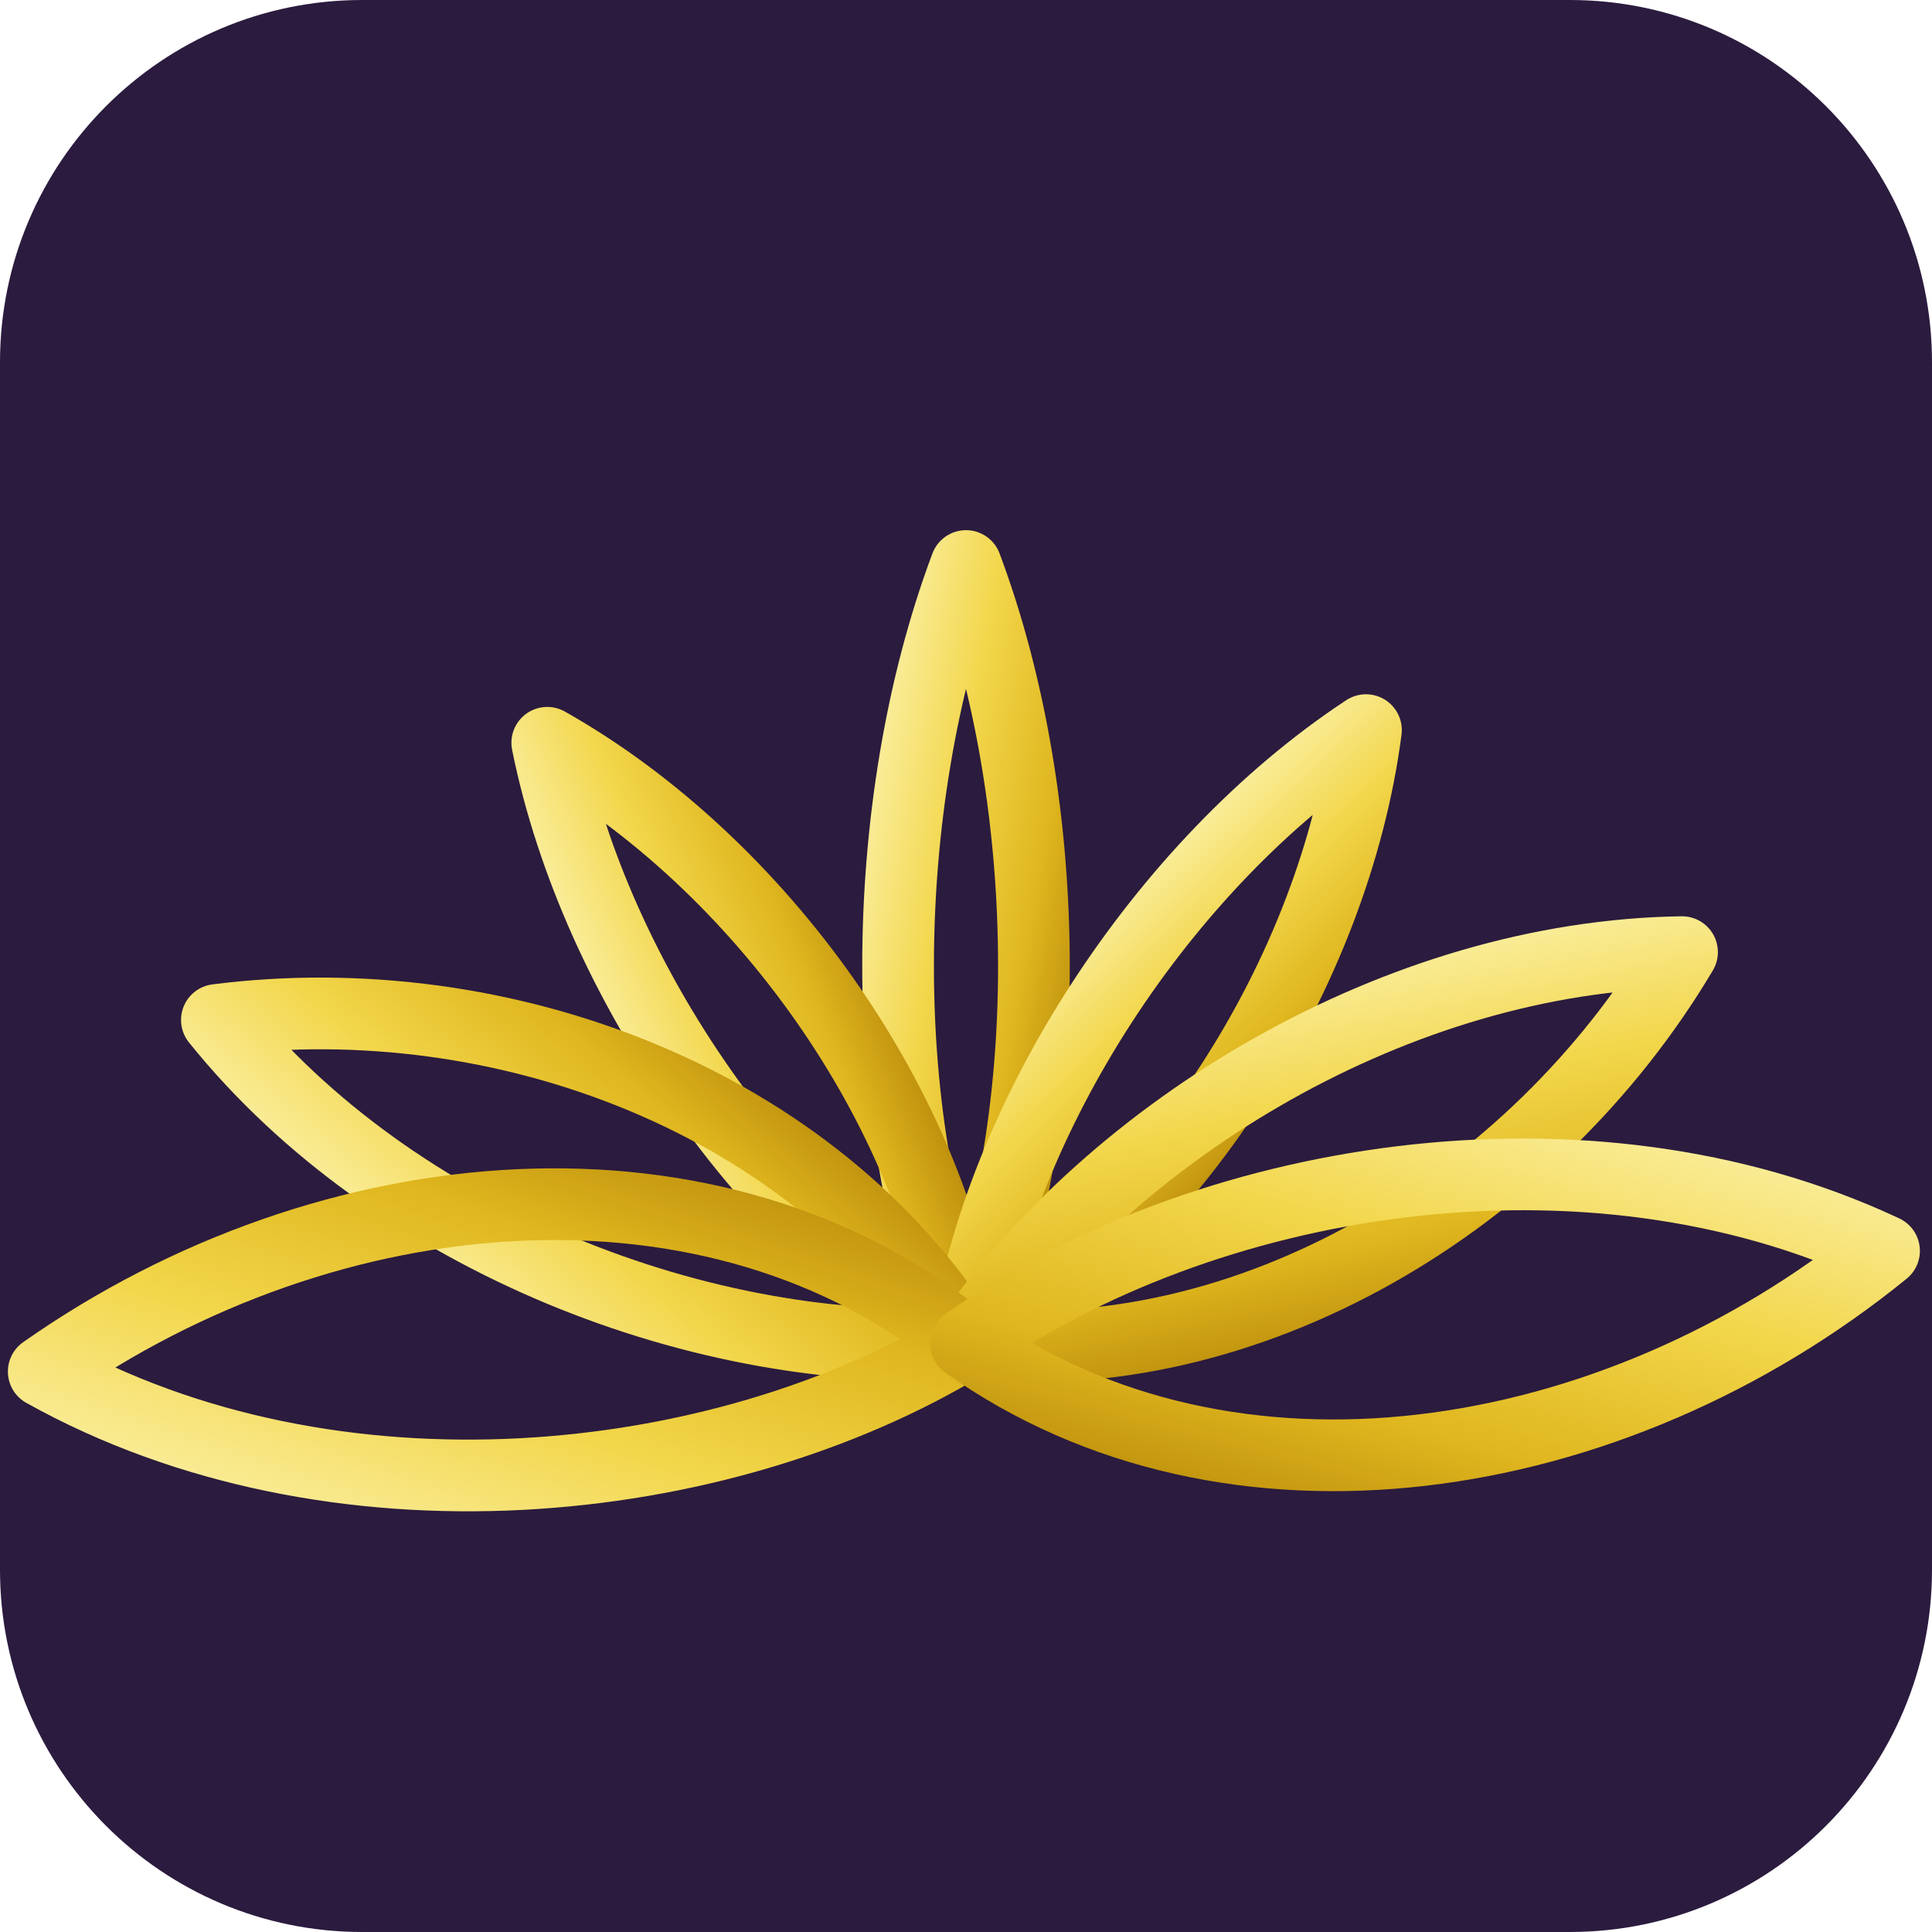
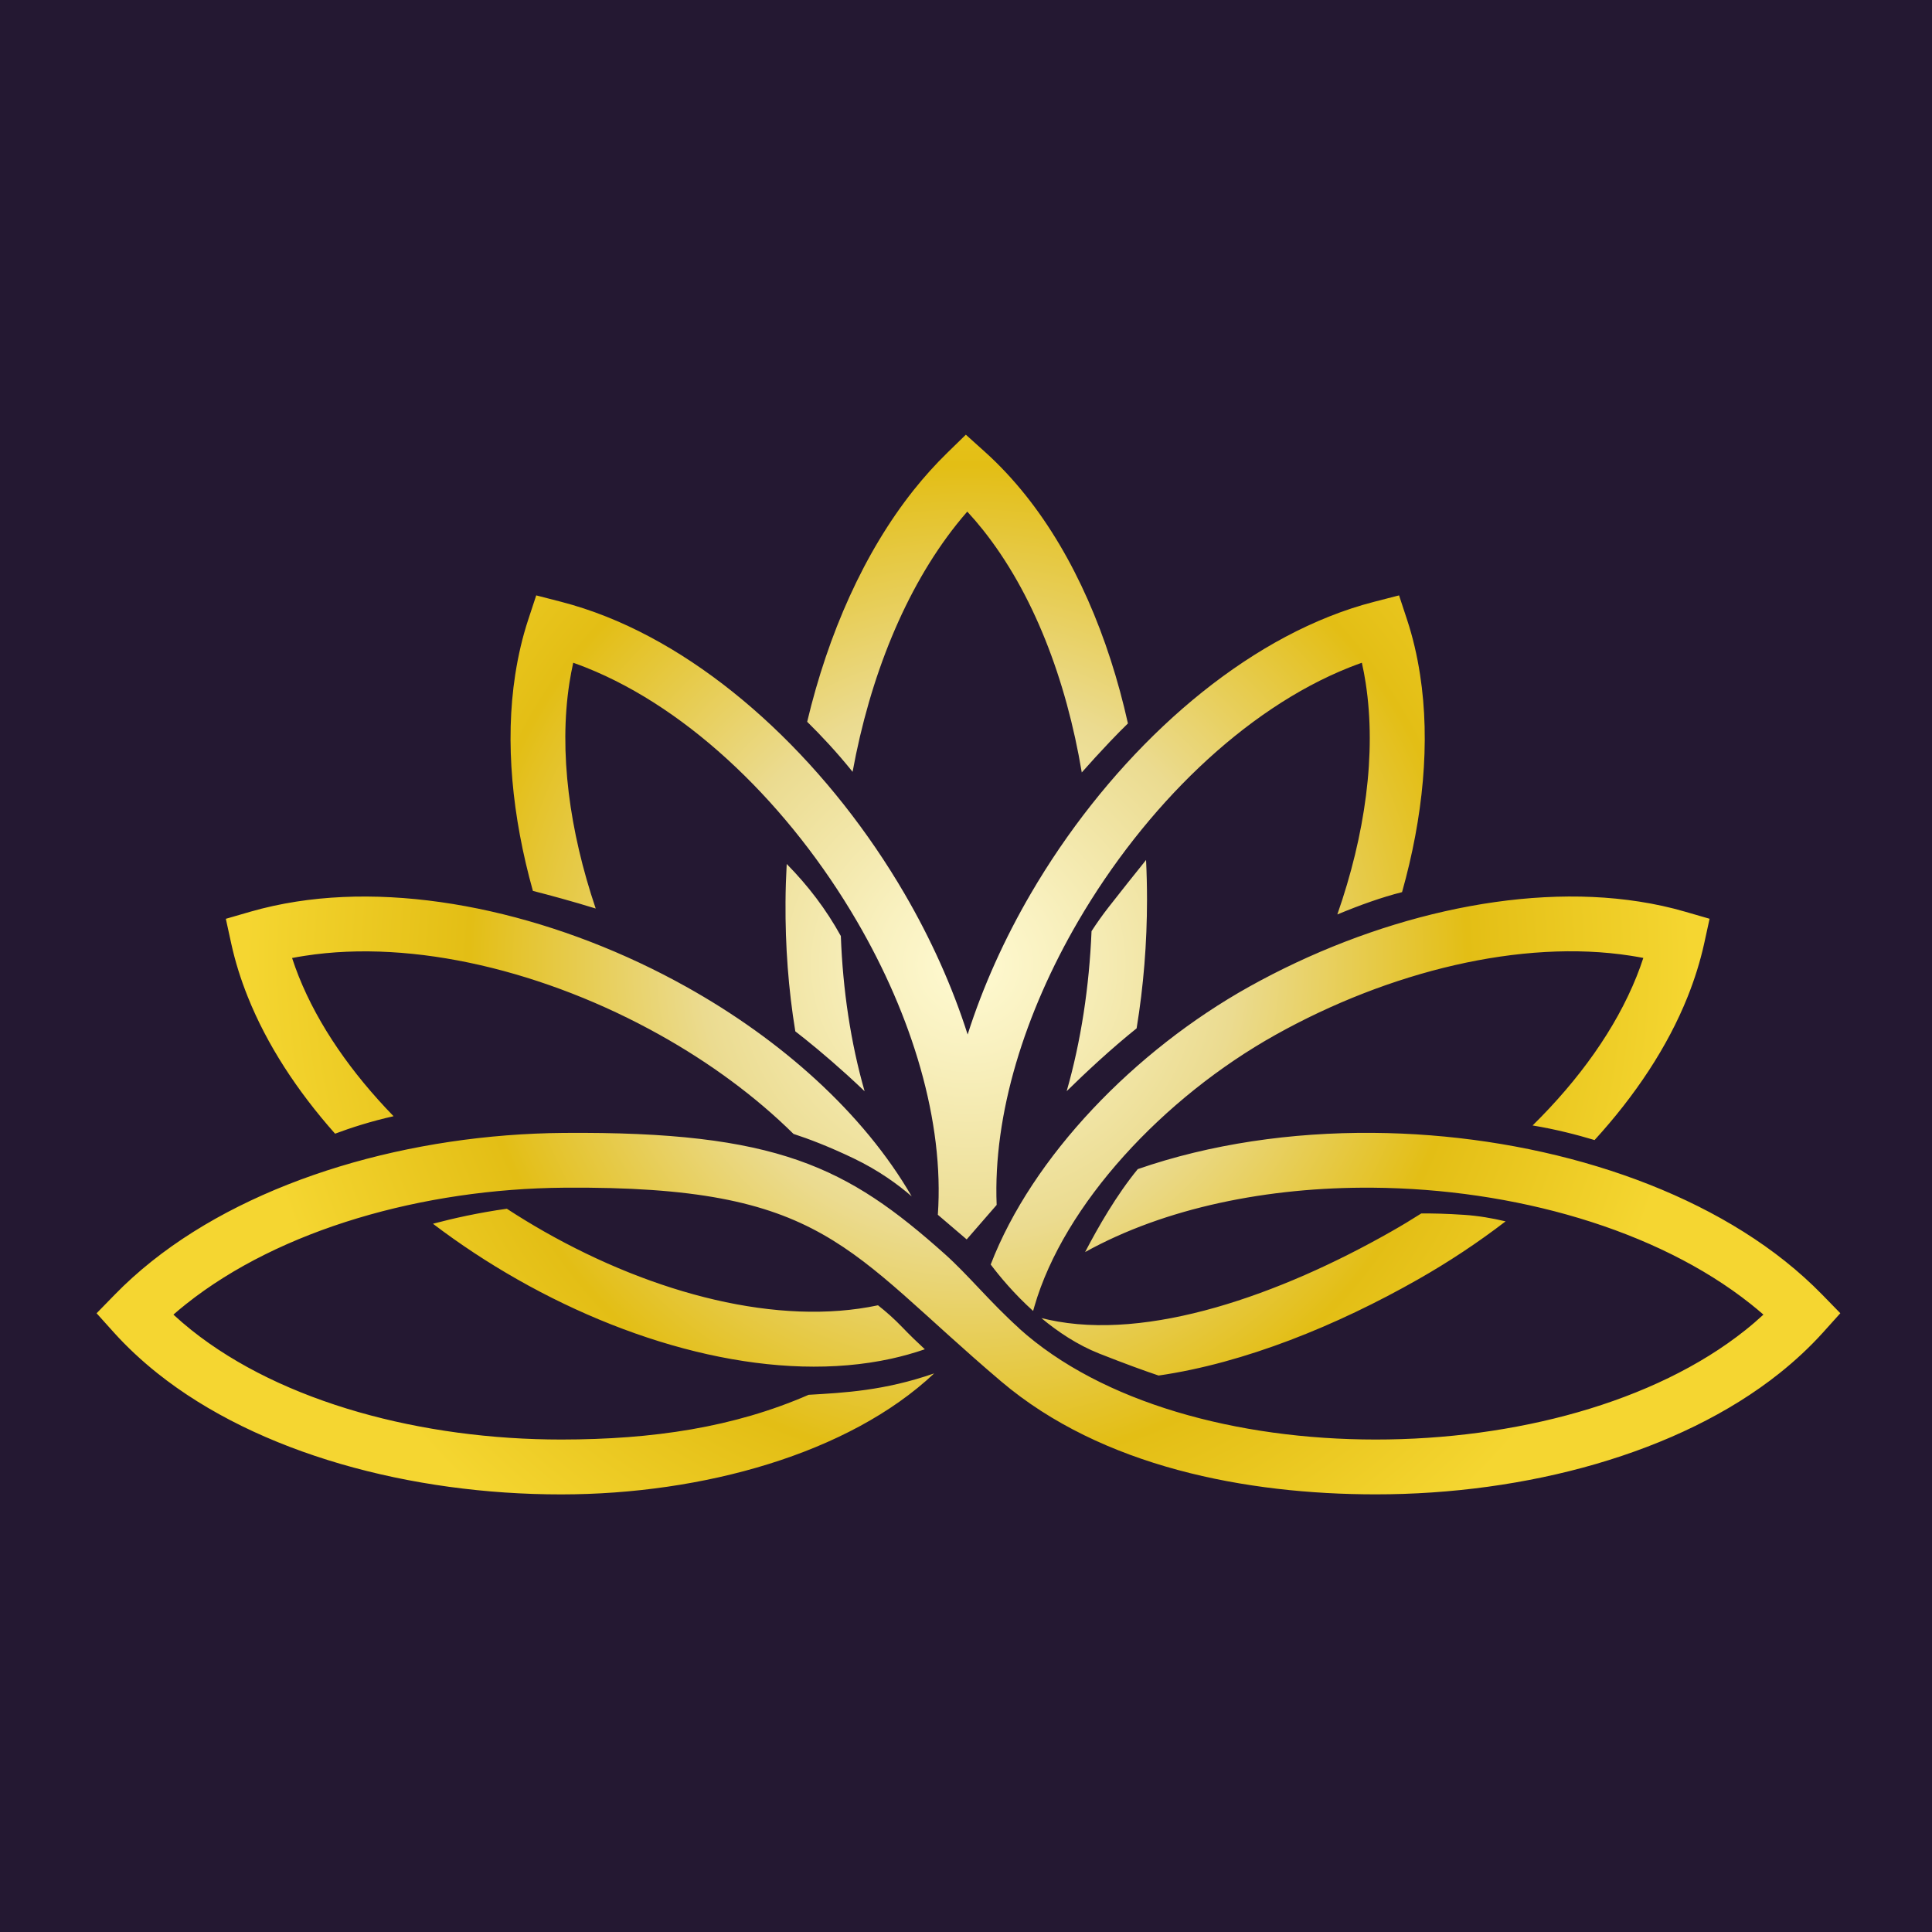
- <svg xmlns="http://www.w3.org/2000/svg" viewBox="0 0 512 512" width="512" height="512" role="img" aria-label="Floria">
+ <svg xmlns="http://www.w3.org/2000/svg" width="120" height="120" viewBox="0 0 120 120" fill="none">
+   <rect width="120" height="120" fill="#241832" />
+   <path fill-rule="evenodd" clip-rule="evenodd" d="M63.293 82.506C68.427 87.132 76.849 89.409 85.435 89.412C94.051 89.417 102.754 87.127 108.406 82.618C108.797 82.307 109.17 81.985 109.53 81.653C109.277 81.431 109.014 81.214 108.746 81C102.894 76.343 94.013 73.839 85.259 73.77C78.756 73.719 72.366 75.013 67.398 77.768C68.19 76.244 69.356 74.212 70.669 72.616C75.157 71.059 80.201 70.323 85.284 70.364C94.753 70.438 104.421 73.198 110.87 78.329C111.692 78.983 112.468 79.683 113.191 80.423L114.306 81.567L113.239 82.754C112.425 83.657 111.518 84.502 110.533 85.289C104.268 90.285 94.771 92.82 85.437 92.817C77.424 92.815 68.448 91.117 62.18 85.799C52.497 77.587 51.307 73.642 35.042 73.77C26.288 73.839 17.407 76.346 11.555 81C11.287 81.214 11.024 81.431 10.771 81.653C11.131 81.985 11.507 82.307 11.895 82.618C17.547 87.127 26.25 89.414 34.866 89.412C40.554 89.409 45.586 88.656 50.225 86.634C52.443 86.504 54.922 86.382 58.024 85.304C52.721 90.298 43.628 92.815 34.869 92.82C25.535 92.825 16.036 90.287 9.773 85.291C8.788 84.505 7.882 83.66 7.067 82.756L6 81.569L7.116 80.425C7.838 79.683 8.614 78.986 9.436 78.332C15.885 73.201 25.553 70.441 35.022 70.367C48.292 70.262 52.627 72.481 58.688 77.895C60.138 79.19 61.478 80.862 63.303 82.506H63.293ZM83.079 56.793C84.465 56.216 85.831 55.728 87.084 55.412C88.389 50.773 88.853 46.104 88.202 41.901C88.019 40.714 87.753 39.576 87.398 38.498L86.898 36.98L85.353 37.378C84.409 37.62 83.472 37.929 82.545 38.299C75.312 41.176 68.519 47.799 64.021 55.511C62.387 58.314 61.052 61.271 60.102 64.255C59.152 61.271 57.817 58.314 56.183 55.511C51.688 47.799 44.892 41.176 37.659 38.299C36.735 37.932 35.798 37.623 34.851 37.378L33.306 36.98L32.806 38.498C32.451 39.576 32.186 40.714 32.002 41.901C31.356 46.081 31.81 50.722 33.099 55.335C34.139 55.601 35.563 55.986 37 56.43C35.372 51.615 34.703 46.719 35.367 42.422C35.433 41.999 35.512 41.58 35.604 41.164C35.87 41.258 36.132 41.358 36.398 41.462C42.908 44.054 49.086 50.117 53.224 57.219C56.656 63.104 58.657 69.65 58.251 75.452L60.043 76.982L61.904 74.84C61.675 69.192 63.656 62.897 66.967 57.219C71.108 50.12 77.283 44.054 83.793 41.462C84.059 41.358 84.322 41.258 84.587 41.164C84.682 41.58 84.761 41.999 84.825 42.422C85.504 46.826 84.786 51.863 83.066 56.793H83.079ZM66.252 67.778C67.143 64.666 67.656 61.283 67.797 57.837C68.1 57.37 68.453 56.864 68.859 56.344C69.64 55.343 70.48 54.288 71.184 53.415C71.223 54.235 71.243 55.054 71.243 55.871C71.243 58.572 71.026 61.266 70.597 63.872C68.999 65.154 67.437 66.614 66.249 67.778H66.252ZM67.192 47.983C66.221 42.188 64.166 36.813 61.044 32.9C60.733 32.509 60.411 32.136 60.079 31.777C59.857 32.029 59.64 32.292 59.425 32.56C56.216 36.591 54.031 42.062 52.956 47.939C51.978 46.721 50.991 45.672 50.135 44.83C51.437 39.364 53.666 34.317 56.752 30.436C57.406 29.614 58.106 28.838 58.846 28.116L59.99 27L61.177 28.067C62.081 28.881 62.926 29.788 63.712 30.773C66.732 34.562 68.853 39.532 70.058 44.934C69.732 45.251 69.354 45.631 68.925 46.083C68.307 46.734 67.715 47.385 67.189 47.98L67.192 47.983ZM49.398 64.058C48.969 61.444 48.77 58.738 48.79 56.022C48.795 55.236 48.821 54.449 48.864 53.663C50.181 54.998 51.322 56.492 52.226 58.138C52.349 61.48 52.836 64.753 53.702 67.778C53.367 67.459 53.002 67.117 52.602 66.754C51.256 65.537 50.174 64.659 49.398 64.058ZM64.677 81.865C65.711 82.728 66.926 83.537 68.279 84.074C69.915 84.719 71.108 85.151 71.963 85.437C77.311 84.663 83.038 82.33 88.072 79.468C89.966 78.393 91.794 77.181 93.515 75.861C92.693 75.664 91.825 75.516 90.949 75.457C89.841 75.383 88.966 75.363 88.276 75.371C87.659 75.764 87.031 76.142 86.392 76.504C79.532 80.403 71.317 83.331 65.121 81.97C64.973 81.937 64.825 81.904 64.679 81.868L64.677 81.865ZM95.195 69.905C96.594 70.135 97.919 70.474 99.042 70.811C101.564 68.049 103.574 65.031 104.822 61.911C105.259 60.816 105.603 59.716 105.846 58.618L106.185 57.066L104.648 56.622C103.734 56.356 102.787 56.15 101.815 55.999C94.271 54.822 85.228 57.023 77.579 61.291C70.467 65.263 64.118 71.84 61.534 78.541C62.083 79.269 62.987 80.362 64.169 81.426C64.194 81.337 64.217 81.245 64.245 81.156C66.079 74.809 72.257 68.169 79.236 64.27C86.27 60.342 94.508 58.304 101.294 59.364C101.554 59.404 101.812 59.45 102.07 59.499C101.945 59.882 101.807 60.262 101.656 60.64C100.349 63.908 98.072 67.069 95.195 69.902V69.905ZM57.444 83.806C56.992 83.389 56.51 82.925 56.038 82.432C55.54 81.914 55.024 81.459 54.534 81.074C48.353 82.386 40.644 80.379 33.822 76.504C33.028 76.052 32.247 75.577 31.481 75.077C29.724 75.322 28.152 75.674 26.891 76.009C28.555 77.273 30.317 78.434 32.14 79.468C39.678 83.752 48.323 85.935 55.364 84.39C56.068 84.234 56.763 84.04 57.444 83.806ZM49.29 70.431C50.194 70.724 51.465 71.202 53.028 71.952C54.598 72.705 55.8 73.591 56.627 74.309C53.615 69.113 48.514 64.579 42.63 61.294C34.984 57.023 25.939 54.822 18.397 56.002C17.424 56.155 16.477 56.361 15.563 56.624L14.027 57.069L14.366 58.621C14.606 59.718 14.951 60.819 15.39 61.914C16.577 64.886 18.458 67.763 20.812 70.415C21.79 70.048 23.033 69.647 24.445 69.33C21.838 66.647 19.773 63.694 18.555 60.645C18.405 60.267 18.267 59.887 18.142 59.504C18.397 59.453 18.657 59.41 18.918 59.369C25.704 58.309 33.939 60.347 40.975 64.275C44.072 66.004 46.921 68.092 49.293 70.436L49.29 70.431Z" fill="url(#paint0_radial_828_13)" />
  <defs>
-     <linearGradient id="gold" x1="0" y1="0" x2="1" y2="1">
-       <stop offset="0" stop-color="#FBF0A4" />
-       <stop offset=".38" stop-color="#F2D64A" />
-       <stop offset=".72" stop-color="#DFB61E" />
-       <stop offset="1" stop-color="#B8890A" />
-     </linearGradient>
+     <radialGradient id="paint0_radial_828_13" cx="0" cy="0" r="1" gradientUnits="userSpaceOnUse" gradientTransform="translate(60.1428 59.91) scale(44.8028 44.8079)">
+       <stop stop-color="#FFFAD2" />
+       <stop offset="0.12" stop-color="#F9F1C0" />
+       <stop offset="0.35" stop-color="#ECDD94" />
+       <stop offset="0.37" stop-color="#EBDB90" />
+       <stop offset="0.69" stop-color="#E3BE15" />
+       <stop offset="1" stop-color="#F5D631" />
+     </radialGradient>
  </defs>
-   <rect width="512" height="512" rx="96" fill="#2B1B3E" />
-   <g fill="none" stroke="url(#gold)" stroke-width="19" stroke-linejoin="round" stroke-linecap="round">
-     <path d="M256 356 C 232 300 232 214 256 150 C 280 214 280 300 256 356 Z" />
-     <g transform="rotate(-34 256 356)">
-       <path d="M256 356 C 230 302 228 222 253 162 C 282 220 284 300 256 356 Z" />
-     </g>
-     <g transform="rotate(34 256 356)">
-       <path d="M256 356 C 230 302 228 222 253 162 C 282 220 284 300 256 356 Z" />
-     </g>
-     <g transform="rotate(-64 256 356)">
-       <path d="M256 356 C 222 296 214 208 246 140 C 288 204 296 292 256 356 Z" />
-     </g>
-     <g transform="rotate(64 256 356)">
-       <path d="M256 356 C 222 296 214 208 246 140 C 288 204 296 292 256 356 Z" />
-     </g>
-     <g transform="rotate(-88 256 356)">
-       <path d="M256 356 C 214 292 200 190 240 112 C 296 186 308 288 256 356 Z" />
-     </g>
-     <g transform="rotate(88 256 356)">
-       <path d="M256 356 C 214 292 200 190 240 112 C 296 186 308 288 256 356 Z" />
-     </g>
-   </g>
</svg>
